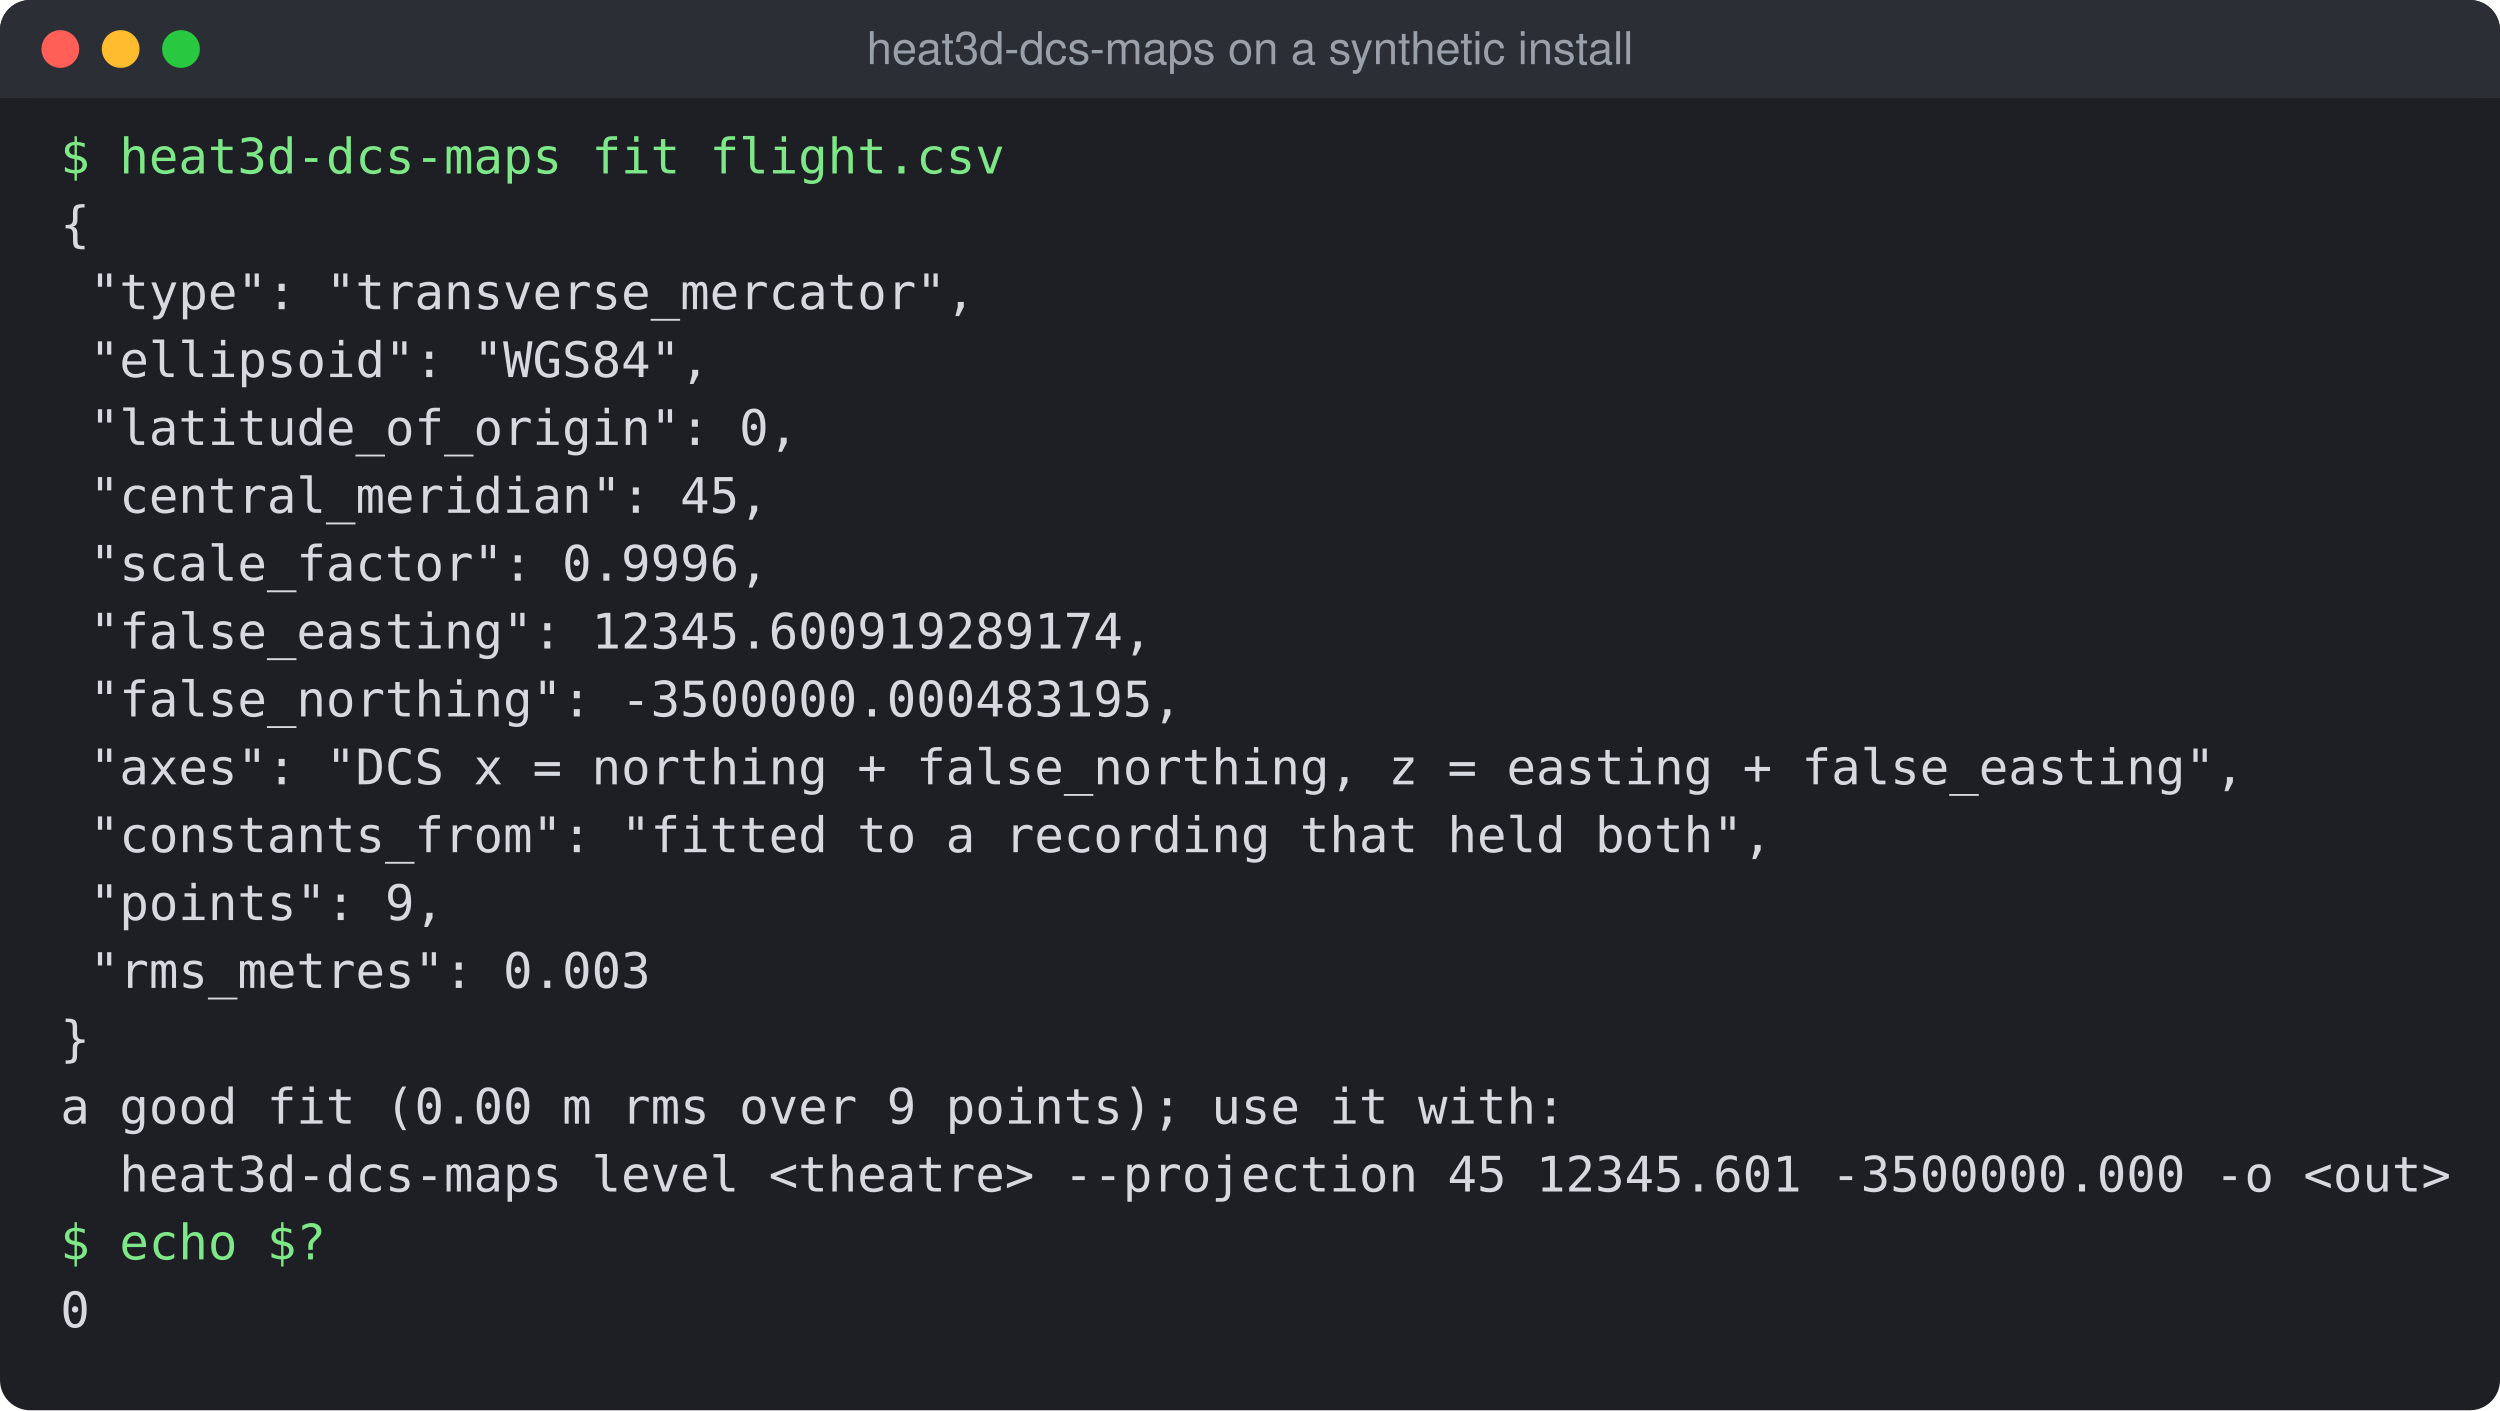
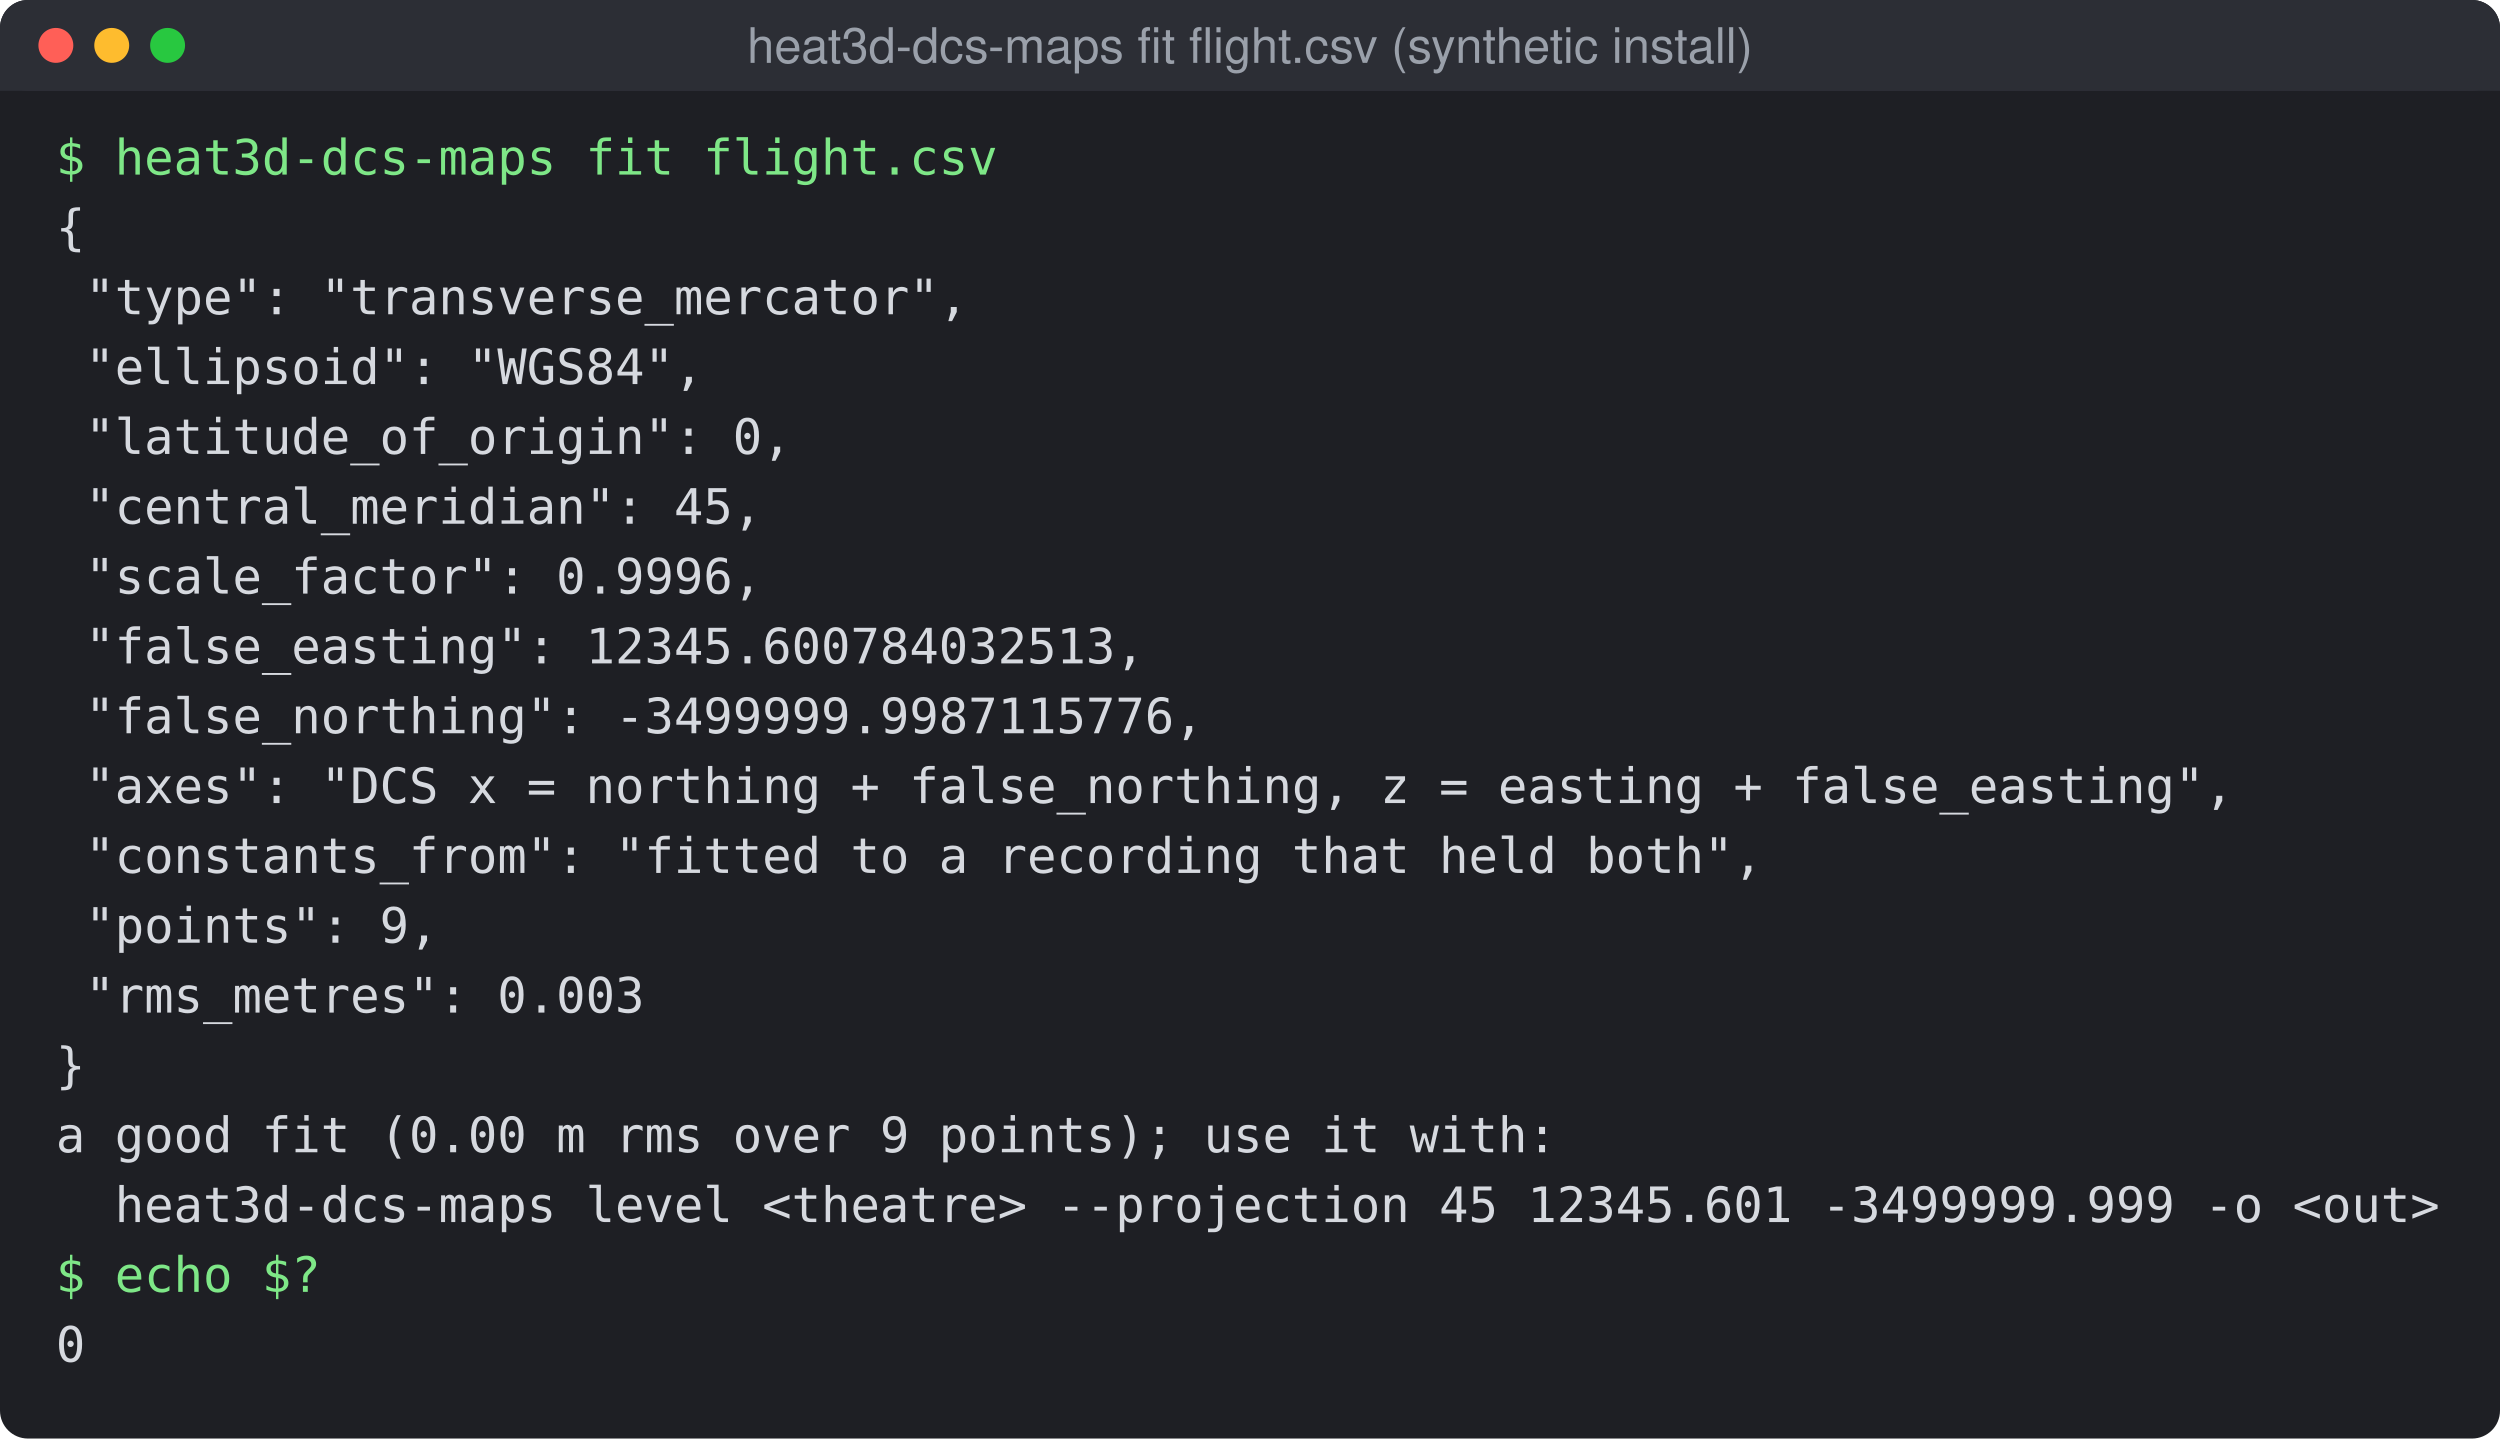
- <svg xmlns="http://www.w3.org/2000/svg" width="663" height="374" viewBox="0 0 663 374" role="img" aria-label="heat3d-dcs-maps on a synthetic install">
-   <rect width="663" height="374" rx="8" fill="#1e1f24" />
-   <rect width="663" height="26" rx="8" fill="#2c2e35" />
-   <rect y="18" width="663" height="8" fill="#2c2e35" />
+ <svg xmlns="http://www.w3.org/2000/svg" width="716" height="412" viewBox="0 0 716 412" role="img" aria-label="heat3d-dcs-maps fit flight.csv (synthetic install)">
+   <rect width="716" height="412" rx="8" fill="#1e1f24" />
+   <rect width="716" height="26" rx="8" fill="#2c2e35" />
+   <rect y="18" width="716" height="8" fill="#2c2e35" />
  <circle cx="16" cy="13" r="5" fill="#ff5f57" />
  <circle cx="32" cy="13" r="5" fill="#febc2e" />
  <circle cx="48" cy="13" r="5" fill="#28c840" />
-   <text x="331.5" y="17" fill="#9aa0aa" font-family="Segoe UI,Helvetica,Arial,sans-serif" font-size="12" text-anchor="middle">heat3d-dcs-maps on a synthetic install</text>
-   <g font-family="Consolas,Menlo,DejaVu Sans Mono,monospace" font-size="13" xml:space="preserve" style="white-space:pre">
-     <text x="16" y="46" fill="#7ee787" xml:space="preserve" style="white-space:pre">$ heat3d-dcs-maps fit flight.csv</text>
-     <text x="16" y="64" fill="#d6d9df" xml:space="preserve" style="white-space:pre">{</text>
-     <text x="16" y="82" fill="#d6d9df" xml:space="preserve" style="white-space:pre"> "type": "transverse_mercator",</text>
-     <text x="16" y="100" fill="#d6d9df" xml:space="preserve" style="white-space:pre"> "ellipsoid": "WGS84",</text>
-     <text x="16" y="118" fill="#d6d9df" xml:space="preserve" style="white-space:pre"> "latitude_of_origin": 0,</text>
-     <text x="16" y="136" fill="#d6d9df" xml:space="preserve" style="white-space:pre"> "central_meridian": 45,</text>
-     <text x="16" y="154" fill="#d6d9df" xml:space="preserve" style="white-space:pre"> "scale_factor": 0.9996,</text>
-     <text x="16" y="172" fill="#d6d9df" xml:space="preserve" style="white-space:pre"> "false_easting": 12345.600919289174,</text>
-     <text x="16" y="190" fill="#d6d9df" xml:space="preserve" style="white-space:pre"> "false_northing": -3500000.000483195,</text>
-     <text x="16" y="208" fill="#d6d9df" xml:space="preserve" style="white-space:pre"> "axes": "DCS x = northing + false_northing, z = easting + false_easting",</text>
-     <text x="16" y="226" fill="#d6d9df" xml:space="preserve" style="white-space:pre"> "constants_from": "fitted to a recording that held both",</text>
-     <text x="16" y="244" fill="#d6d9df" xml:space="preserve" style="white-space:pre"> "points": 9,</text>
-     <text x="16" y="262" fill="#d6d9df" xml:space="preserve" style="white-space:pre"> "rms_metres": 0.003</text>
-     <text x="16" y="280" fill="#d6d9df" xml:space="preserve" style="white-space:pre">}</text>
-     <text x="16" y="298" fill="#d6d9df" xml:space="preserve" style="white-space:pre">a good fit (0.00 m rms over 9 points); use it with:</text>
-     <text x="16" y="316" fill="#d6d9df" xml:space="preserve" style="white-space:pre">  heat3d-dcs-maps level &lt;theatre&gt; --projection 45 12345.601 -3500000.000 -o &lt;out&gt;</text>
-     <text x="16" y="334" fill="#7ee787" xml:space="preserve" style="white-space:pre">$ echo $?</text>
-     <text x="16" y="352" fill="#d6d9df" xml:space="preserve" style="white-space:pre">0</text>
+   <text x="358.0" y="18" fill="#9aa0aa" font-family="Segoe UI,Helvetica,Arial,sans-serif" font-size="14" text-anchor="middle">heat3d-dcs-maps fit flight.csv (synthetic install)</text>
+   <g font-family="Consolas,Menlo,DejaVu Sans Mono,monospace" font-size="14" xml:space="preserve" style="white-space:pre">
+     <text x="16" y="50" fill="#7ee787" xml:space="preserve" style="white-space:pre">$ heat3d-dcs-maps fit flight.csv</text>
+     <text x="16" y="70" fill="#d6d9df" xml:space="preserve" style="white-space:pre">{</text>
+     <text x="16" y="90" fill="#d6d9df" xml:space="preserve" style="white-space:pre"> "type": "transverse_mercator",</text>
+     <text x="16" y="110" fill="#d6d9df" xml:space="preserve" style="white-space:pre"> "ellipsoid": "WGS84",</text>
+     <text x="16" y="130" fill="#d6d9df" xml:space="preserve" style="white-space:pre"> "latitude_of_origin": 0,</text>
+     <text x="16" y="150" fill="#d6d9df" xml:space="preserve" style="white-space:pre"> "central_meridian": 45,</text>
+     <text x="16" y="170" fill="#d6d9df" xml:space="preserve" style="white-space:pre"> "scale_factor": 0.9996,</text>
+     <text x="16" y="190" fill="#d6d9df" xml:space="preserve" style="white-space:pre"> "false_easting": 12345.600784032513,</text>
+     <text x="16" y="210" fill="#d6d9df" xml:space="preserve" style="white-space:pre"> "false_northing": -3499999.9987115776,</text>
+     <text x="16" y="230" fill="#d6d9df" xml:space="preserve" style="white-space:pre"> "axes": "DCS x = northing + false_northing, z = easting + false_easting",</text>
+     <text x="16" y="250" fill="#d6d9df" xml:space="preserve" style="white-space:pre"> "constants_from": "fitted to a recording that held both",</text>
+     <text x="16" y="270" fill="#d6d9df" xml:space="preserve" style="white-space:pre"> "points": 9,</text>
+     <text x="16" y="290" fill="#d6d9df" xml:space="preserve" style="white-space:pre"> "rms_metres": 0.003</text>
+     <text x="16" y="310" fill="#d6d9df" xml:space="preserve" style="white-space:pre">}</text>
+     <text x="16" y="330" fill="#d6d9df" xml:space="preserve" style="white-space:pre">a good fit (0.00 m rms over 9 points); use it with:</text>
+     <text x="16" y="350" fill="#d6d9df" xml:space="preserve" style="white-space:pre">  heat3d-dcs-maps level &lt;theatre&gt; --projection 45 12345.601 -3499999.999 -o &lt;out&gt;</text>
+     <text x="16" y="370" fill="#7ee787" xml:space="preserve" style="white-space:pre">$ echo $?</text>
+     <text x="16" y="390" fill="#d6d9df" xml:space="preserve" style="white-space:pre">0</text>
  </g>
</svg>
